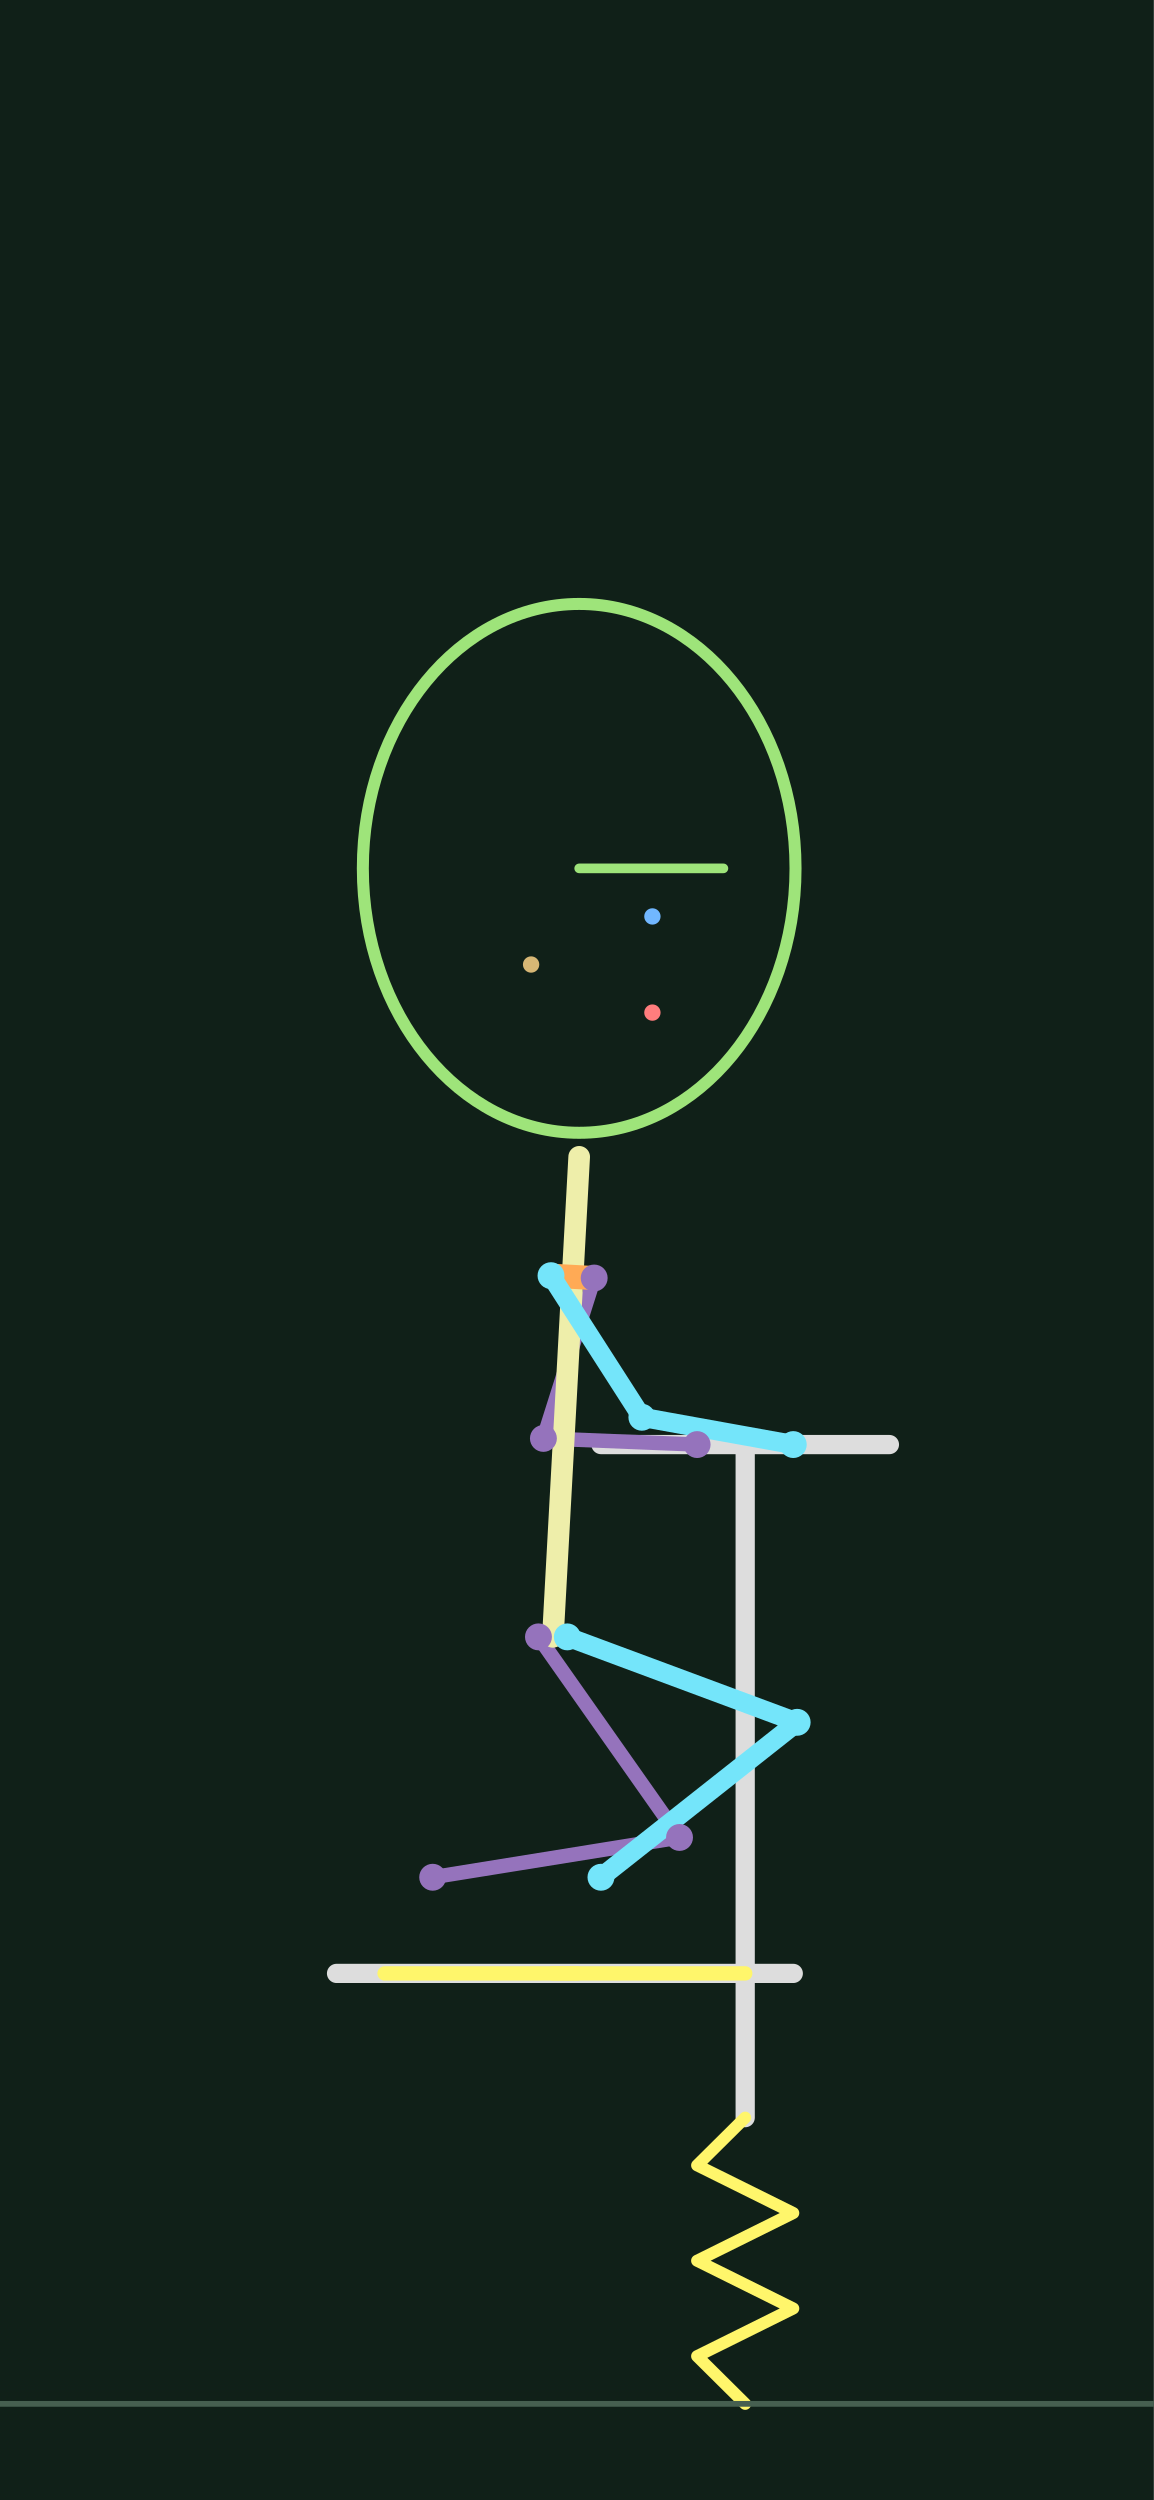
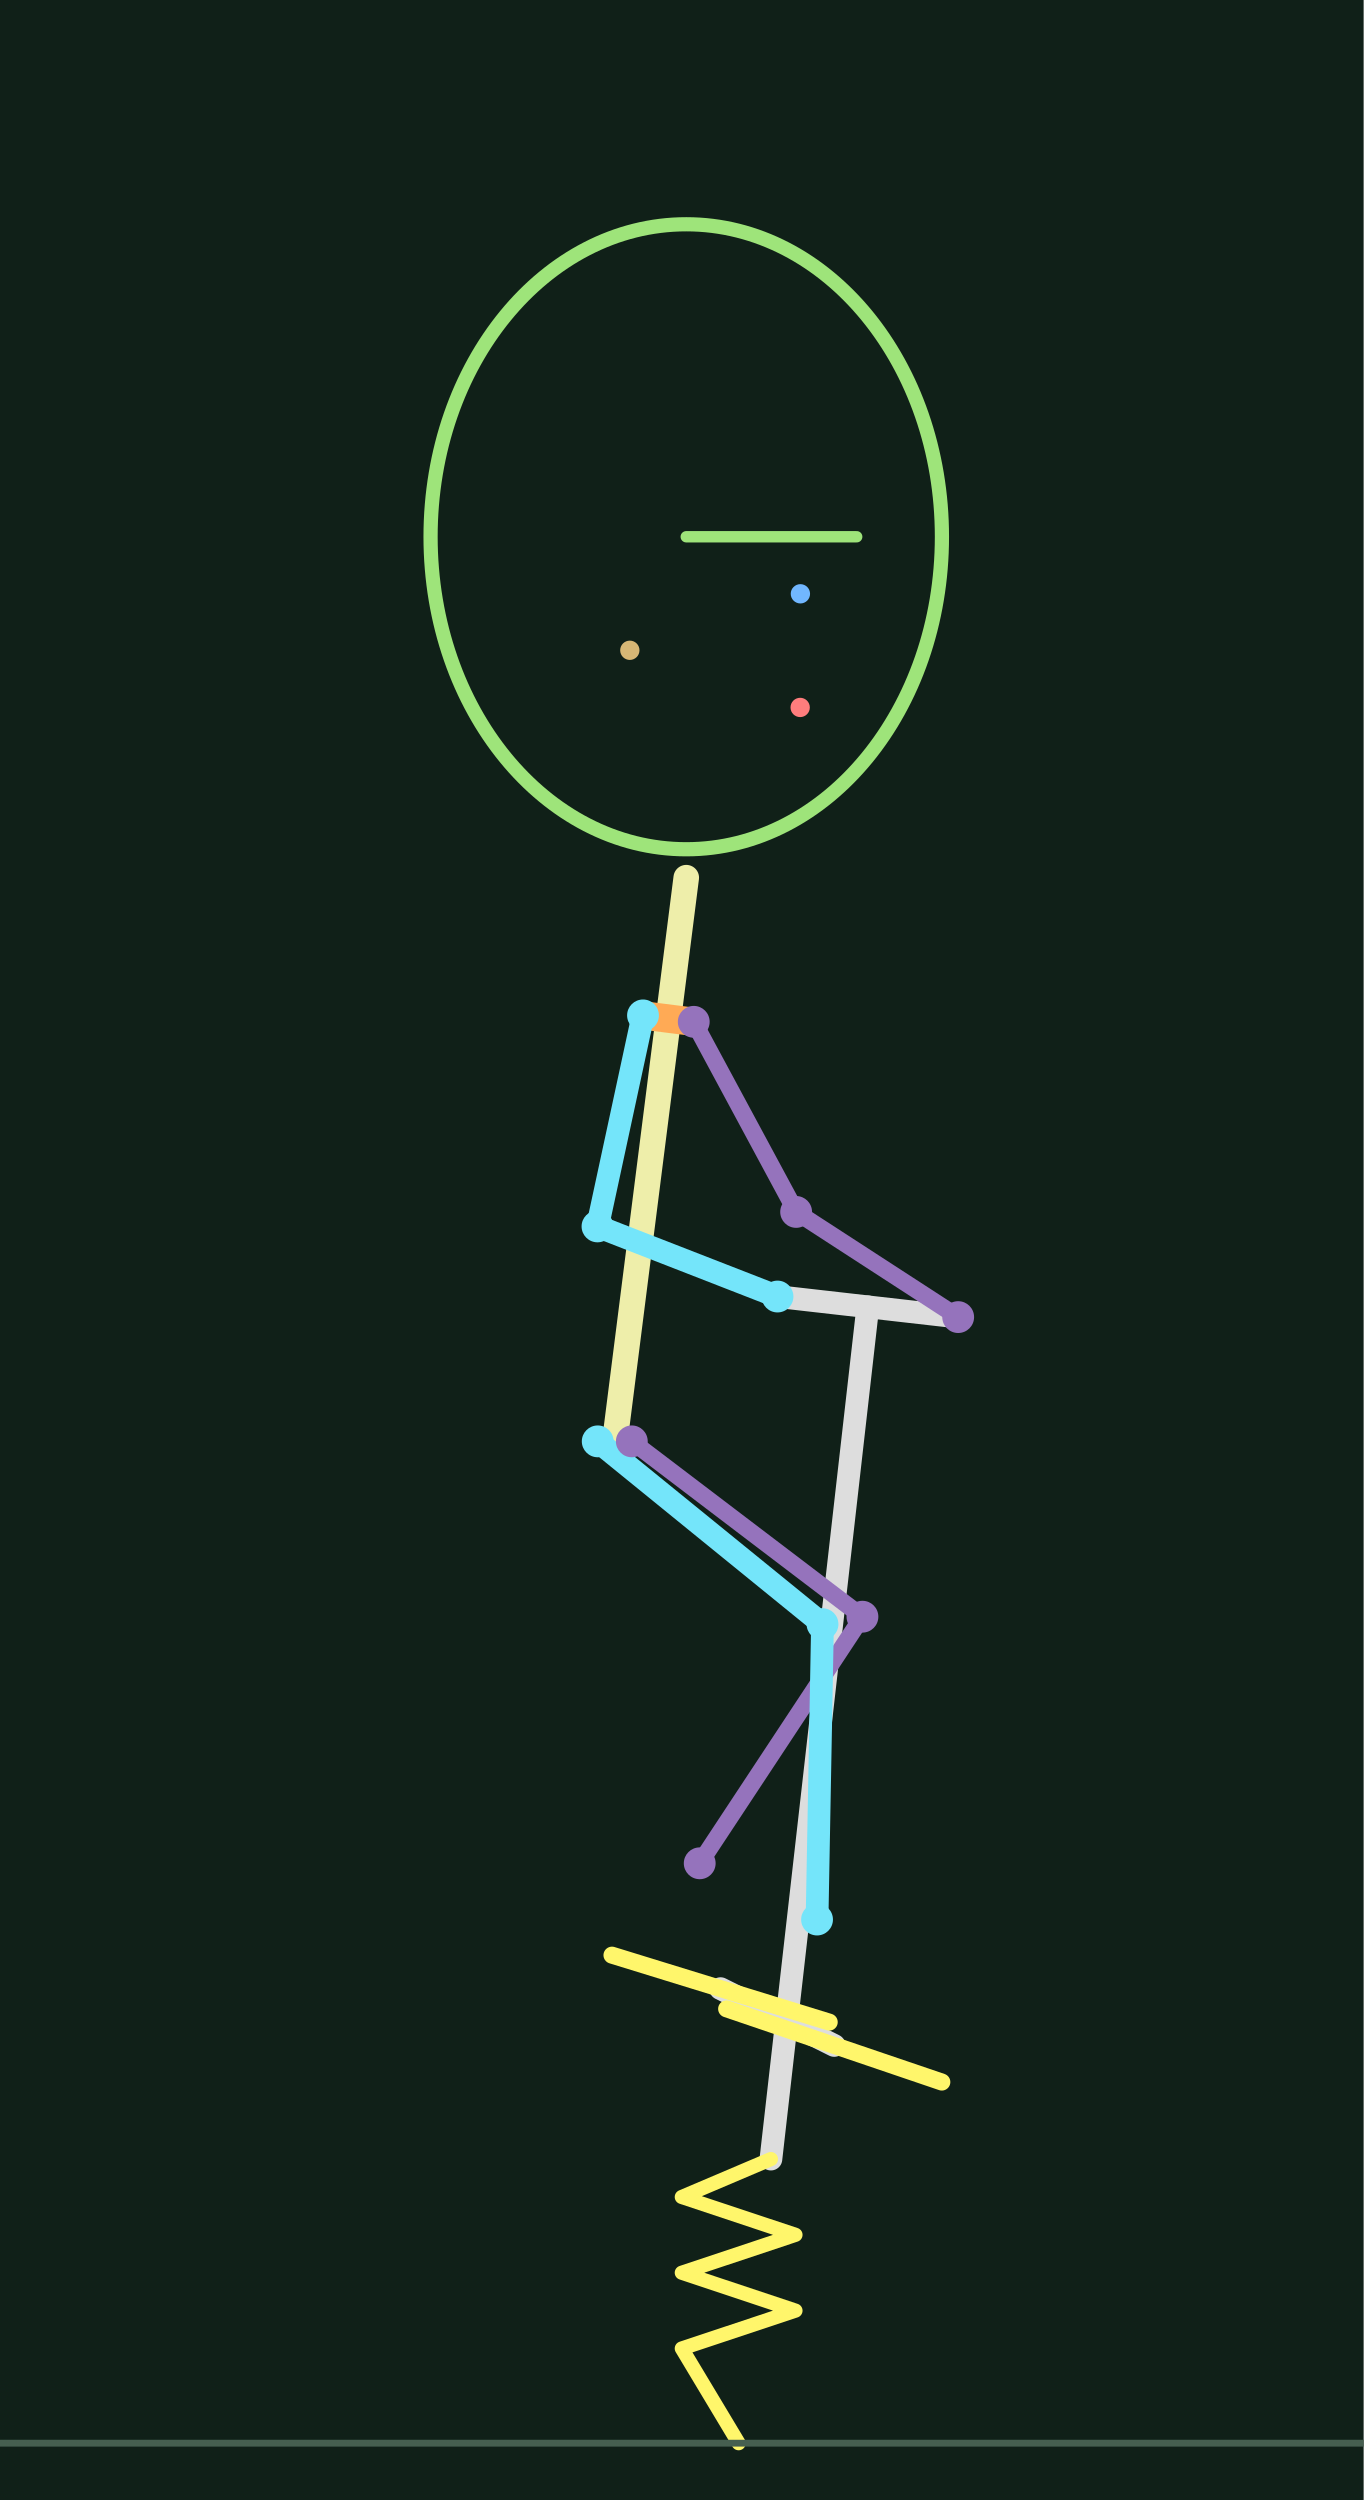
- <svg xmlns="http://www.w3.org/2000/svg" width="240" height="520" viewBox="0 0 24 52">
+ <svg xmlns="http://www.w3.org/2000/svg" width="240" height="440" viewBox="0 0 24 44">
  <rect width="100%" height="100%" fill="#102018" />
-   <polyline points="15.500,44.047 15.500,30.047" fill="none" stroke="#ddd" stroke-width="0.4" stroke-linecap="round" stroke-linejoin="round" />
-   <polyline points="7.000,41.047 16.500,41.047" fill="none" stroke="#ddd" stroke-width="0.4" stroke-linecap="round" stroke-linejoin="round" />
-   <polyline points="12.500,30.047 18.500,30.047" fill="none" stroke="#ddd" stroke-width="0.4" stroke-linecap="round" stroke-linejoin="round" />
-   <polyline points="15.500,44.047 14.500,45.039 16.500,46.031 14.500,47.023 16.500,48.016 14.500,49.008 15.500,50.000" fill="none" stroke="#fff66b" stroke-width="0.25" stroke-linecap="round" stroke-linejoin="round" />
-   <path d="M0 50H24" stroke="#465f50" stroke-width=".12" />
-   <polyline points="11.200,34.047 14.134,38.219 9.000,39.047" fill="none" stroke="#9573bc" stroke-width="0.3" stroke-linecap="round" stroke-linejoin="round" />
-   <polyline points="12.359,26.583 11.303,29.919 14.500,30.047" fill="none" stroke="#9573bc" stroke-width="0.3" stroke-linecap="round" stroke-linejoin="round" />
-   <polyline points="11.500,34.047 12.047,24.062" fill="none" stroke="#eeeeaa" stroke-width="0.45" stroke-linecap="round" stroke-linejoin="round" />
-   <polyline points="11.461,26.534 12.359,26.583" fill="none" stroke="#ffaa55" stroke-width="0.5" stroke-linecap="round" stroke-linejoin="round" />
-   <polyline points="11.800,34.047 16.581,35.824 12.500,39.047" fill="none" stroke="#74e5fa" stroke-width="0.4" stroke-linecap="round" stroke-linejoin="round" />
-   <polyline points="11.461,26.534 13.351,29.479 16.500,30.047" fill="none" stroke="#74e5fa" stroke-width="0.4" stroke-linecap="round" stroke-linejoin="round" />
-   <polyline points="11.500,41.047 13.500,41.047 15.500,41.047" fill="none" stroke="#fff66b" stroke-width="0.3" stroke-linecap="round" stroke-linejoin="round" />
-   <polyline points="8.000,41.047 10.000,41.047 12.000,41.047" fill="none" stroke="#fff66b" stroke-width="0.3" stroke-linecap="round" stroke-linejoin="round" />
-   <circle cx="11.800" cy="34.047" r=".28" fill="#74e5fa" />
-   <circle cx="16.581" cy="35.824" r=".28" fill="#74e5fa" />
-   <circle cx="12.500" cy="39.047" r=".28" fill="#74e5fa" />
-   <circle cx="11.461" cy="26.534" r=".28" fill="#74e5fa" />
-   <circle cx="13.351" cy="29.479" r=".28" fill="#74e5fa" />
-   <circle cx="16.500" cy="30.047" r=".28" fill="#74e5fa" />
-   <circle cx="11.200" cy="34.047" r=".28" fill="#9573bc" />
-   <circle cx="14.134" cy="38.219" r=".28" fill="#9573bc" />
-   <circle cx="9.000" cy="39.047" r=".28" fill="#9573bc" />
-   <circle cx="12.359" cy="26.583" r=".28" fill="#9573bc" />
-   <circle cx="11.303" cy="29.919" r=".28" fill="#9573bc" />
-   <circle cx="14.500" cy="30.047" r=".28" fill="#9573bc" />
-   <ellipse cx="12.047" cy="18.062" rx="4.5" ry="5.5" fill="none" stroke="#9ee47a" stroke-width=".25" />
-   <circle cx="13.570" cy="19.062" r=".17" fill="#71b7ff" />
-   <circle cx="13.570" cy="21.062" r=".17" fill="#ff7d7d" />
-   <circle cx="11.047" cy="20.062" r=".17" fill="#d7b775" />
-   <polyline points="12.047,18.062 15.047,18.062" fill="none" stroke="#9ee47a" stroke-width="0.2" stroke-linecap="round" stroke-linejoin="round" />
+   <polyline points="13.568,38.000 15.274,23.000" fill="none" stroke="#ddd" stroke-width="0.4" stroke-linecap="round" stroke-linejoin="round" />
+   <polyline points="14.682,36.000 12.682,35.000" fill="none" stroke="#ddd" stroke-width="0.4" stroke-linecap="round" stroke-linejoin="round" />
+   <polyline points="13.684,22.819 16.864,23.181" fill="none" stroke="#ddd" stroke-width="0.4" stroke-linecap="round" stroke-linejoin="round" />
+   <polyline points="13.568,38.000 12.000,38.667 14.000,39.333 12.000,40.000 14.000,40.667 12.000,41.333 13.000,43.000" fill="none" stroke="#fff66b" stroke-width="0.25" stroke-linecap="round" stroke-linejoin="round" />
+   <path d="M0 43H24" stroke="#465f50" stroke-width=".12" />
+   <polyline points="11.120,25.368 15.179,28.454 12.315,32.794" fill="none" stroke="#9573bc" stroke-width="0.3" stroke-linecap="round" stroke-linejoin="round" />
+   <polyline points="12.210,17.984 14.012,21.330 16.864,23.181" fill="none" stroke="#9573bc" stroke-width="0.3" stroke-linecap="round" stroke-linejoin="round" />
+   <polyline points="10.820,25.368 12.078,15.447" fill="none" stroke="#eeeeaa" stroke-width="0.45" stroke-linecap="round" stroke-linejoin="round" />
+   <polyline points="11.317,17.871 12.210,17.984" fill="none" stroke="#ffaa55" stroke-width="0.5" stroke-linecap="round" stroke-linejoin="round" />
+   <polyline points="10.520,25.368 14.476,28.585 14.380,33.784" fill="none" stroke="#74e5fa" stroke-width="0.4" stroke-linecap="round" stroke-linejoin="round" />
+   <polyline points="11.317,17.871 10.516,21.585 13.684,22.819" fill="none" stroke="#74e5fa" stroke-width="0.4" stroke-linecap="round" stroke-linejoin="round" />
+   <polyline points="12.789,35.356 14.682,36.000 16.576,36.644" fill="none" stroke="#fff66b" stroke-width="0.3" stroke-linecap="round" stroke-linejoin="round" />
+   <polyline points="10.771,34.411 12.682,35.000 14.594,35.589" fill="none" stroke="#fff66b" stroke-width="0.3" stroke-linecap="round" stroke-linejoin="round" />
+   <circle cx="10.520" cy="25.368" r=".28" fill="#74e5fa" />
+   <circle cx="14.476" cy="28.585" r=".28" fill="#74e5fa" />
+   <circle cx="14.380" cy="33.784" r=".28" fill="#74e5fa" />
+   <circle cx="11.317" cy="17.871" r=".28" fill="#74e5fa" />
+   <circle cx="10.516" cy="21.585" r=".28" fill="#74e5fa" />
+   <circle cx="13.684" cy="22.819" r=".28" fill="#74e5fa" />
+   <circle cx="11.120" cy="25.368" r=".28" fill="#9573bc" />
+   <circle cx="15.179" cy="28.454" r=".28" fill="#9573bc" />
+   <circle cx="12.315" cy="32.794" r=".28" fill="#9573bc" />
+   <circle cx="12.210" cy="17.984" r=".28" fill="#9573bc" />
+   <circle cx="14.012" cy="21.330" r=".28" fill="#9573bc" />
+   <circle cx="16.864" cy="23.181" r=".28" fill="#9573bc" />
+   <ellipse cx="12.078" cy="9.447" rx="4.5" ry="5.5" fill="none" stroke="#9ee47a" stroke-width=".25" />
+   <circle cx="14.087" cy="10.451" r=".17" fill="#71b7ff" />
+   <circle cx="14.083" cy="12.451" r=".17" fill="#ff7d7d" />
+   <circle cx="11.085" cy="11.445" r=".17" fill="#d7b775" />
+   <polyline points="12.078,9.447 15.078,9.447" fill="none" stroke="#9ee47a" stroke-width="0.2" stroke-linecap="round" stroke-linejoin="round" />
</svg>
